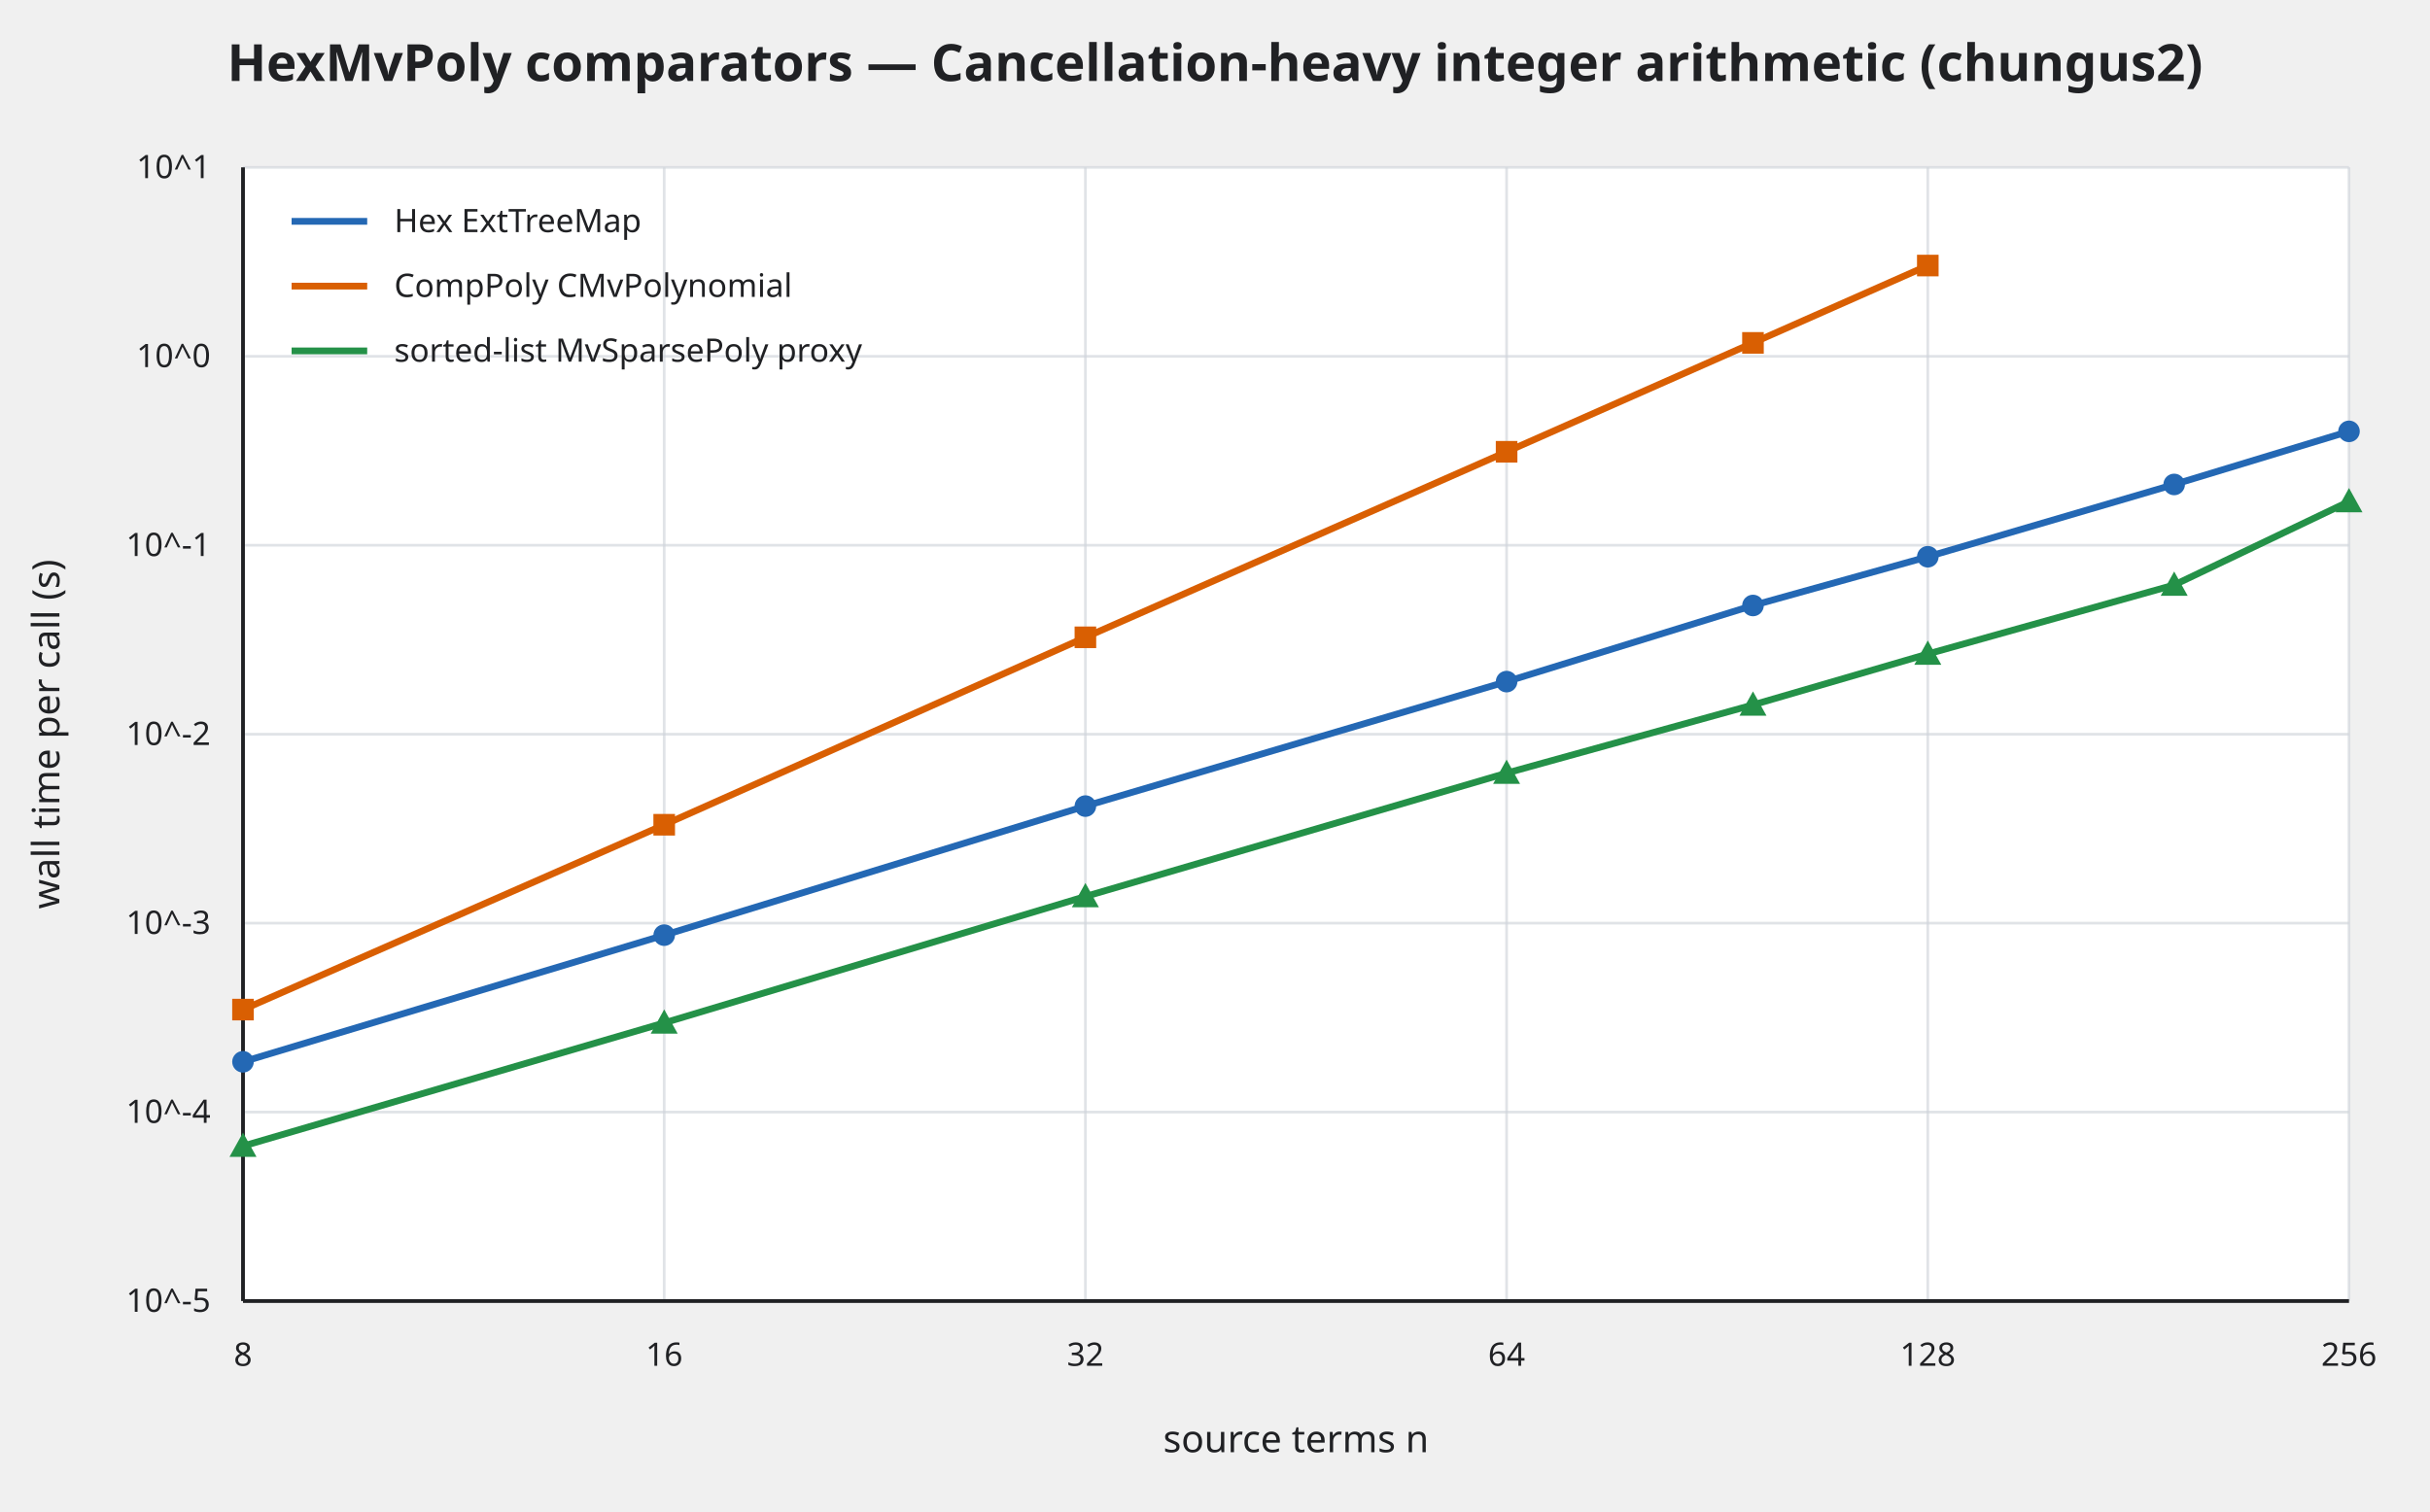
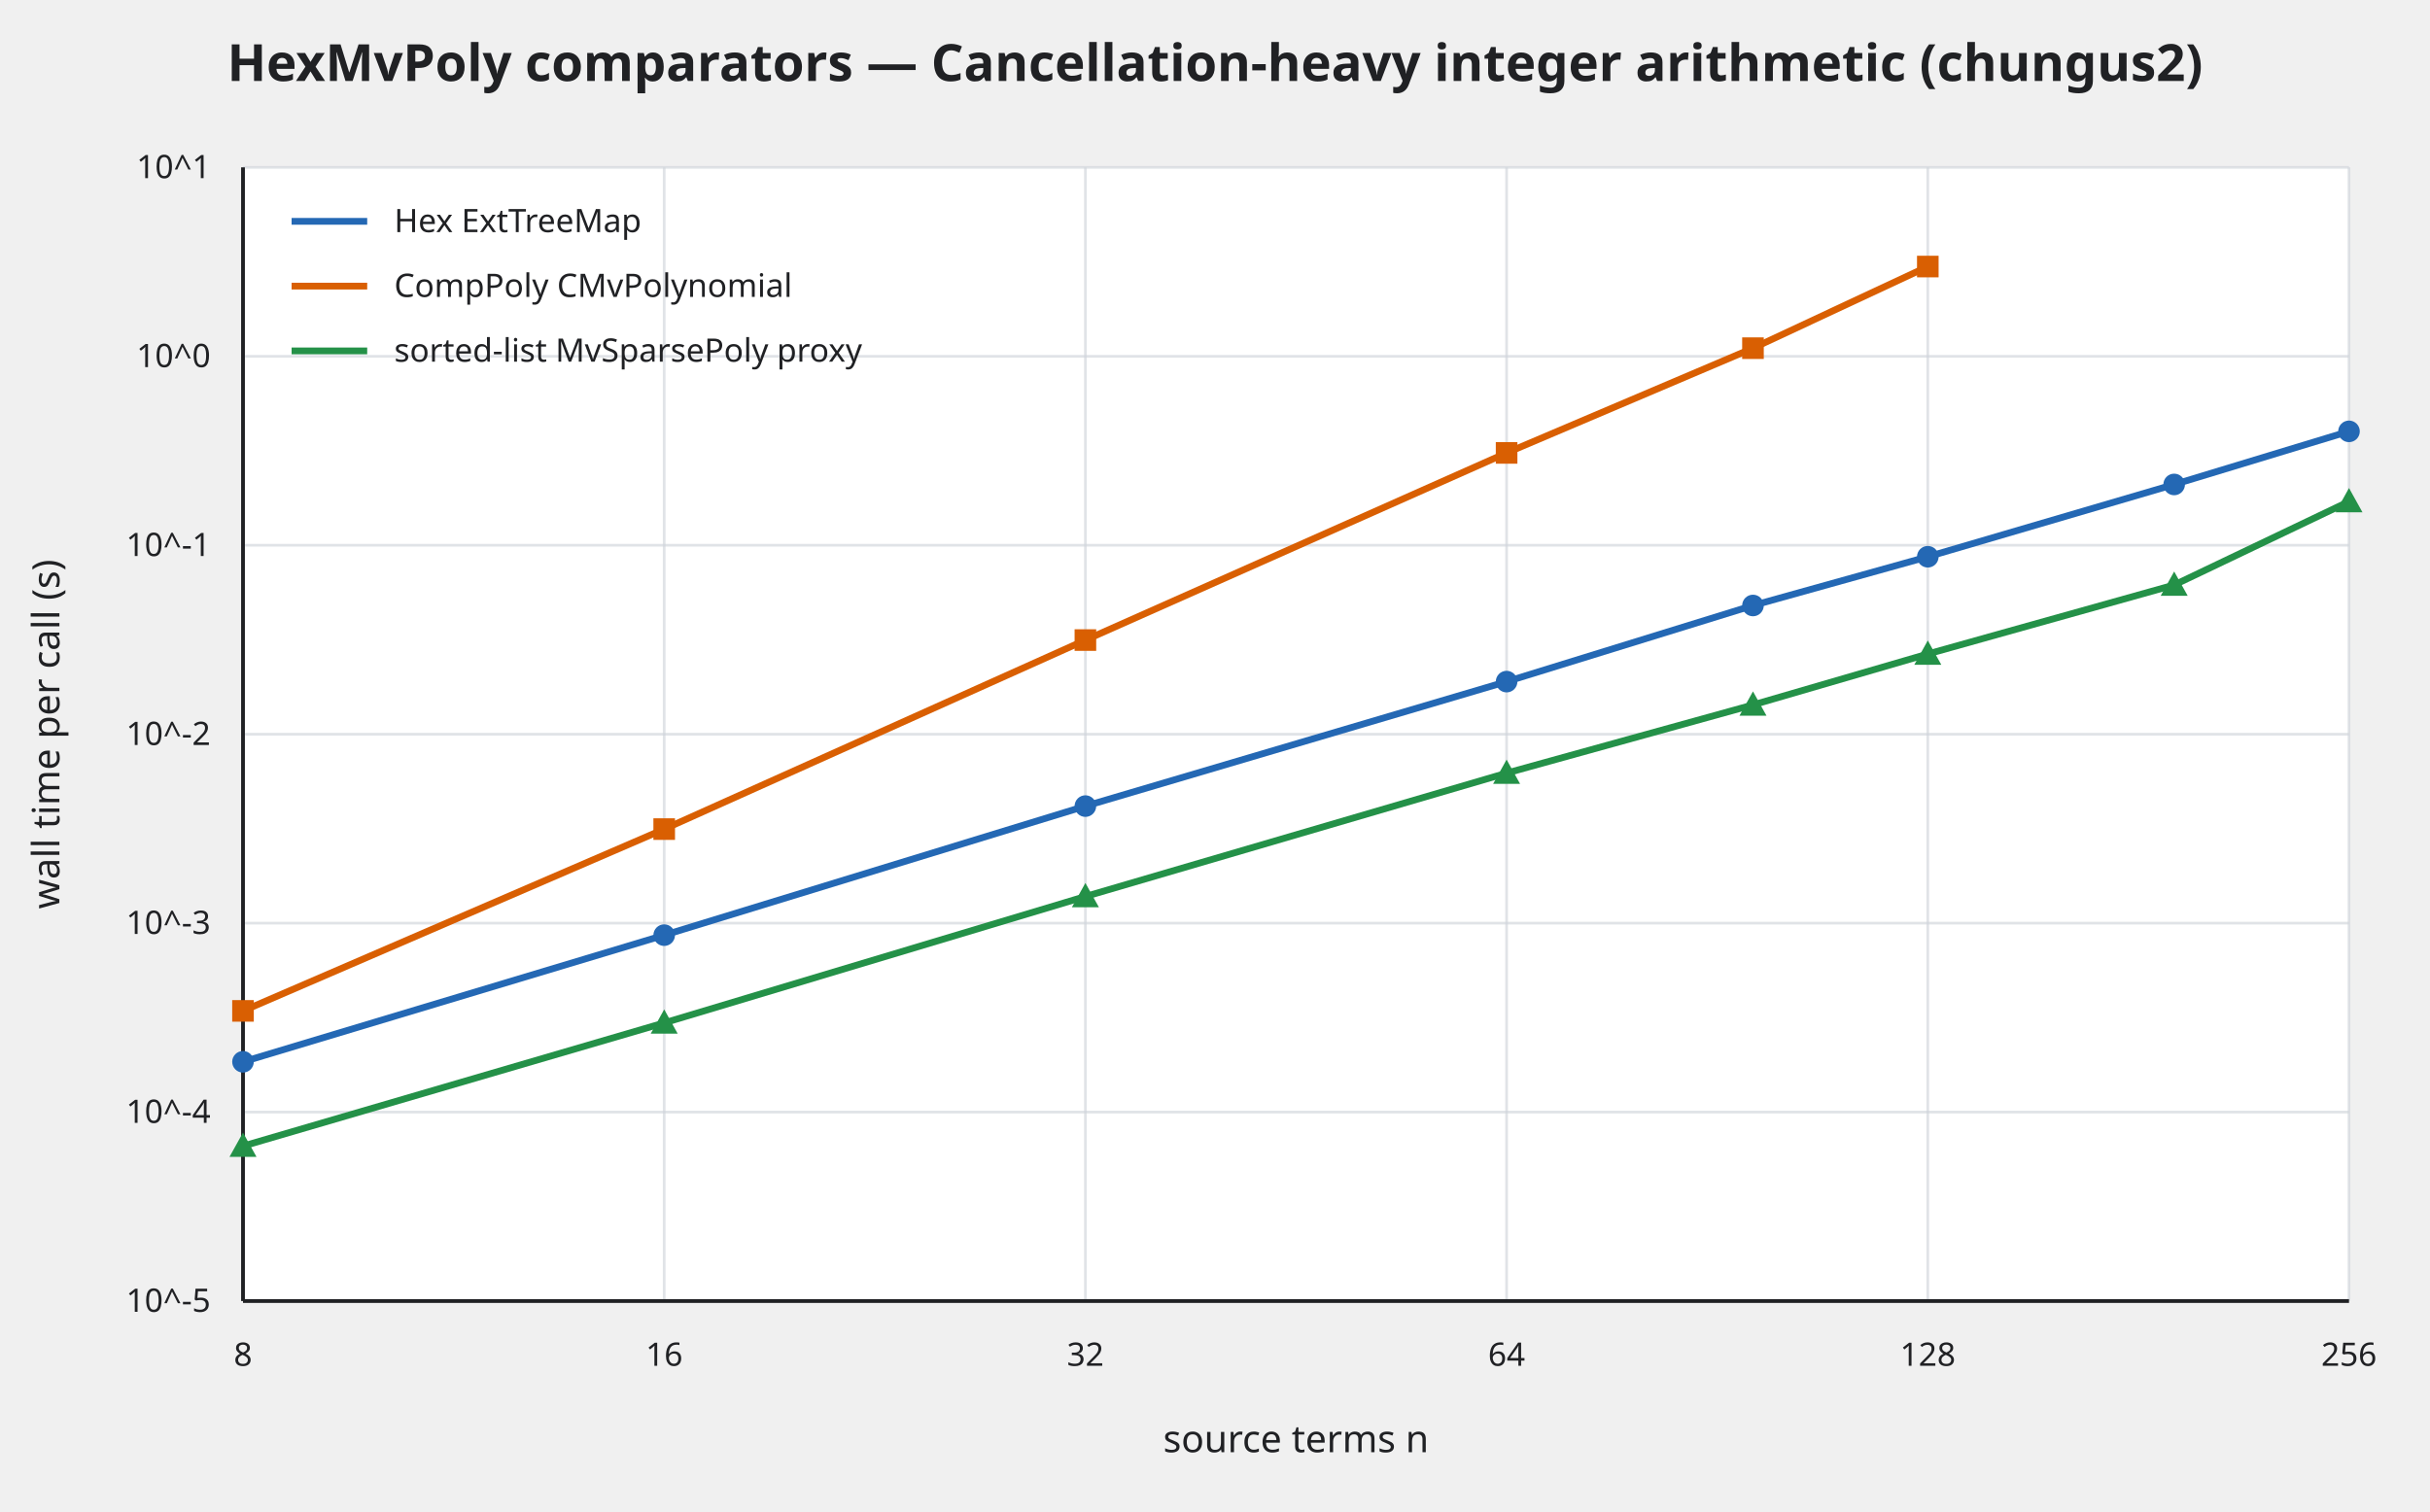
<svg xmlns="http://www.w3.org/2000/svg" width="900" height="560" viewBox="0 0 900 560">
  <style>
text { font-family: sans-serif; fill: #202124; }
.grid { stroke: #cfd4da; stroke-width: 1; opacity: 0.65; }
.axis { stroke: #202124; stroke-width: 1.4; }
.series { fill: none; stroke-width: 2.5; }
</style>
  <text x="450.0" y="30" text-anchor="middle" font-size="19" font-weight="600">HexMvPoly comparators — Cancellation-heavy integer arithmetic (chungus2)</text>
  <rect x="90" y="62" width="780" height="420" fill="#ffffff" />
  <line class="grid" x1="90.00" y1="62" x2="90.00" y2="482" />
  <text x="90.00" y="506" text-anchor="middle" font-size="12">8</text>
  <line class="grid" x1="246.00" y1="62" x2="246.00" y2="482" />
  <text x="246.00" y="506" text-anchor="middle" font-size="12">16</text>
  <line class="grid" x1="402.00" y1="62" x2="402.00" y2="482" />
  <text x="402.00" y="506" text-anchor="middle" font-size="12">32</text>
  <line class="grid" x1="558.00" y1="62" x2="558.00" y2="482" />
  <text x="558.00" y="506" text-anchor="middle" font-size="12">64</text>
  <line class="grid" x1="714.00" y1="62" x2="714.00" y2="482" />
  <text x="714.00" y="506" text-anchor="middle" font-size="12">128</text>
  <line class="grid" x1="870.00" y1="62" x2="870.00" y2="482" />
  <text x="870.00" y="506" text-anchor="middle" font-size="12">256</text>
  <line class="grid" x1="90" y1="482.00" x2="870" y2="482.00" />
  <text x="78" y="486.00" text-anchor="end" font-size="12">10^-5</text>
  <line class="grid" x1="90" y1="412.00" x2="870" y2="412.00" />
  <text x="78" y="416.00" text-anchor="end" font-size="12">10^-4</text>
  <line class="grid" x1="90" y1="342.00" x2="870" y2="342.00" />
  <text x="78" y="346.00" text-anchor="end" font-size="12">10^-3</text>
  <line class="grid" x1="90" y1="272.00" x2="870" y2="272.00" />
  <text x="78" y="276.00" text-anchor="end" font-size="12">10^-2</text>
  <line class="grid" x1="90" y1="202.00" x2="870" y2="202.00" />
  <text x="78" y="206.00" text-anchor="end" font-size="12">10^-1</text>
  <line class="grid" x1="90" y1="132.00" x2="870" y2="132.00" />
  <text x="78" y="136.00" text-anchor="end" font-size="12">10^0</text>
  <line class="grid" x1="90" y1="62.00" x2="870" y2="62.00" />
  <text x="78" y="66.00" text-anchor="end" font-size="12">10^1</text>
  <line class="axis" x1="90" y1="482" x2="870" y2="482" />
  <line class="axis" x1="90" y1="62" x2="90" y2="482" />
  <text x="480.0" y="538" text-anchor="middle" font-size="14">source terms n</text>
  <text x="22" y="272.0" text-anchor="middle" font-size="14" transform="rotate(-90 22 272.0)">wall time per call (s)</text>
  <polyline class="series" stroke="#2468b4" points="90.00,393.37 246.00,346.45 402.00,298.64 558.00,252.52 649.25,224.32 714.00,206.26 805.25,179.48 870.00,159.81" />
  <circle cx="90.00" cy="393.37" r="4" fill="#2468b4" />
  <circle cx="246.00" cy="346.45" r="4" fill="#2468b4" />
  <circle cx="402.00" cy="298.64" r="4" fill="#2468b4" />
  <circle cx="558.00" cy="252.52" r="4" fill="#2468b4" />
  <circle cx="649.25" cy="224.32" r="4" fill="#2468b4" />
  <circle cx="714.00" cy="206.26" r="4" fill="#2468b4" />
  <circle cx="805.25" cy="179.48" r="4" fill="#2468b4" />
  <circle cx="870.00" cy="159.81" r="4" fill="#2468b4" />
  <line x1="108" y1="82" x2="136" y2="82" stroke="#2468b4" stroke-width="2.5" />
  <text x="146" y="86" font-size="12">Hex ExtTreeMap</text>
-   <polyline class="series" stroke="#d95f02" points="90.00,374.03 246.00,305.55 402.00,236.11 558.00,167.37 649.25,127.03 714.00,98.38" />
-   <rect x="86.00" y="370.03" width="8" height="8" fill="#d95f02" />
-   <rect x="242.00" y="301.55" width="8" height="8" fill="#d95f02" />
-   <rect x="398.00" y="232.11" width="8" height="8" fill="#d95f02" />
-   <rect x="554.00" y="163.37" width="8" height="8" fill="#d95f02" />
-   <rect x="645.25" y="123.03" width="8" height="8" fill="#d95f02" />
-   <rect x="710.00" y="94.38" width="8" height="8" fill="#d95f02" />
+   <polyline class="series" stroke="#d95f02" points="90.00,374.51 246.00,307.16 402.00,237.13 558.00,167.79 649.25,128.99 714.00,98.75" />
+   <rect x="86.00" y="370.51" width="8" height="8" fill="#d95f02" />
+   <rect x="242.00" y="303.16" width="8" height="8" fill="#d95f02" />
+   <rect x="398.00" y="233.13" width="8" height="8" fill="#d95f02" />
+   <rect x="554.00" y="163.79" width="8" height="8" fill="#d95f02" />
+   <rect x="645.25" y="124.99" width="8" height="8" fill="#d95f02" />
+   <rect x="710.00" y="94.75" width="8" height="8" fill="#d95f02" />
  <line x1="108" y1="106" x2="136" y2="106" stroke="#d95f02" stroke-width="2.5" />
  <text x="146" y="110" font-size="12">CompPoly CMvPolynomial</text>
  <polyline class="series" stroke="#249148" points="90.00,424.59 246.00,378.95 402.00,332.12 558.00,286.41 649.25,261.14 714.00,242.28 805.25,216.72 870.00,185.80" />
  <polygon points="90.00,419.59 85.00,428.59 95.00,428.59" fill="#249148" />
  <polygon points="246.00,373.95 241.00,382.95 251.00,382.95" fill="#249148" />
  <polygon points="402.00,327.12 397.00,336.12 407.00,336.12" fill="#249148" />
  <polygon points="558.00,281.41 553.00,290.41 563.00,290.41" fill="#249148" />
  <polygon points="649.25,256.14 644.25,265.14 654.25,265.14" fill="#249148" />
  <polygon points="714.00,237.28 709.00,246.28 719.00,246.28" fill="#249148" />
  <polygon points="805.25,211.72 800.25,220.72 810.25,220.72" fill="#249148" />
  <polygon points="870.00,180.80 865.00,189.80 875.00,189.80" fill="#249148" />
  <line x1="108" y1="130" x2="136" y2="130" stroke="#249148" stroke-width="2.5" />
  <text x="146" y="134" font-size="12">sorted-list MvSparsePoly proxy</text>
</svg>
